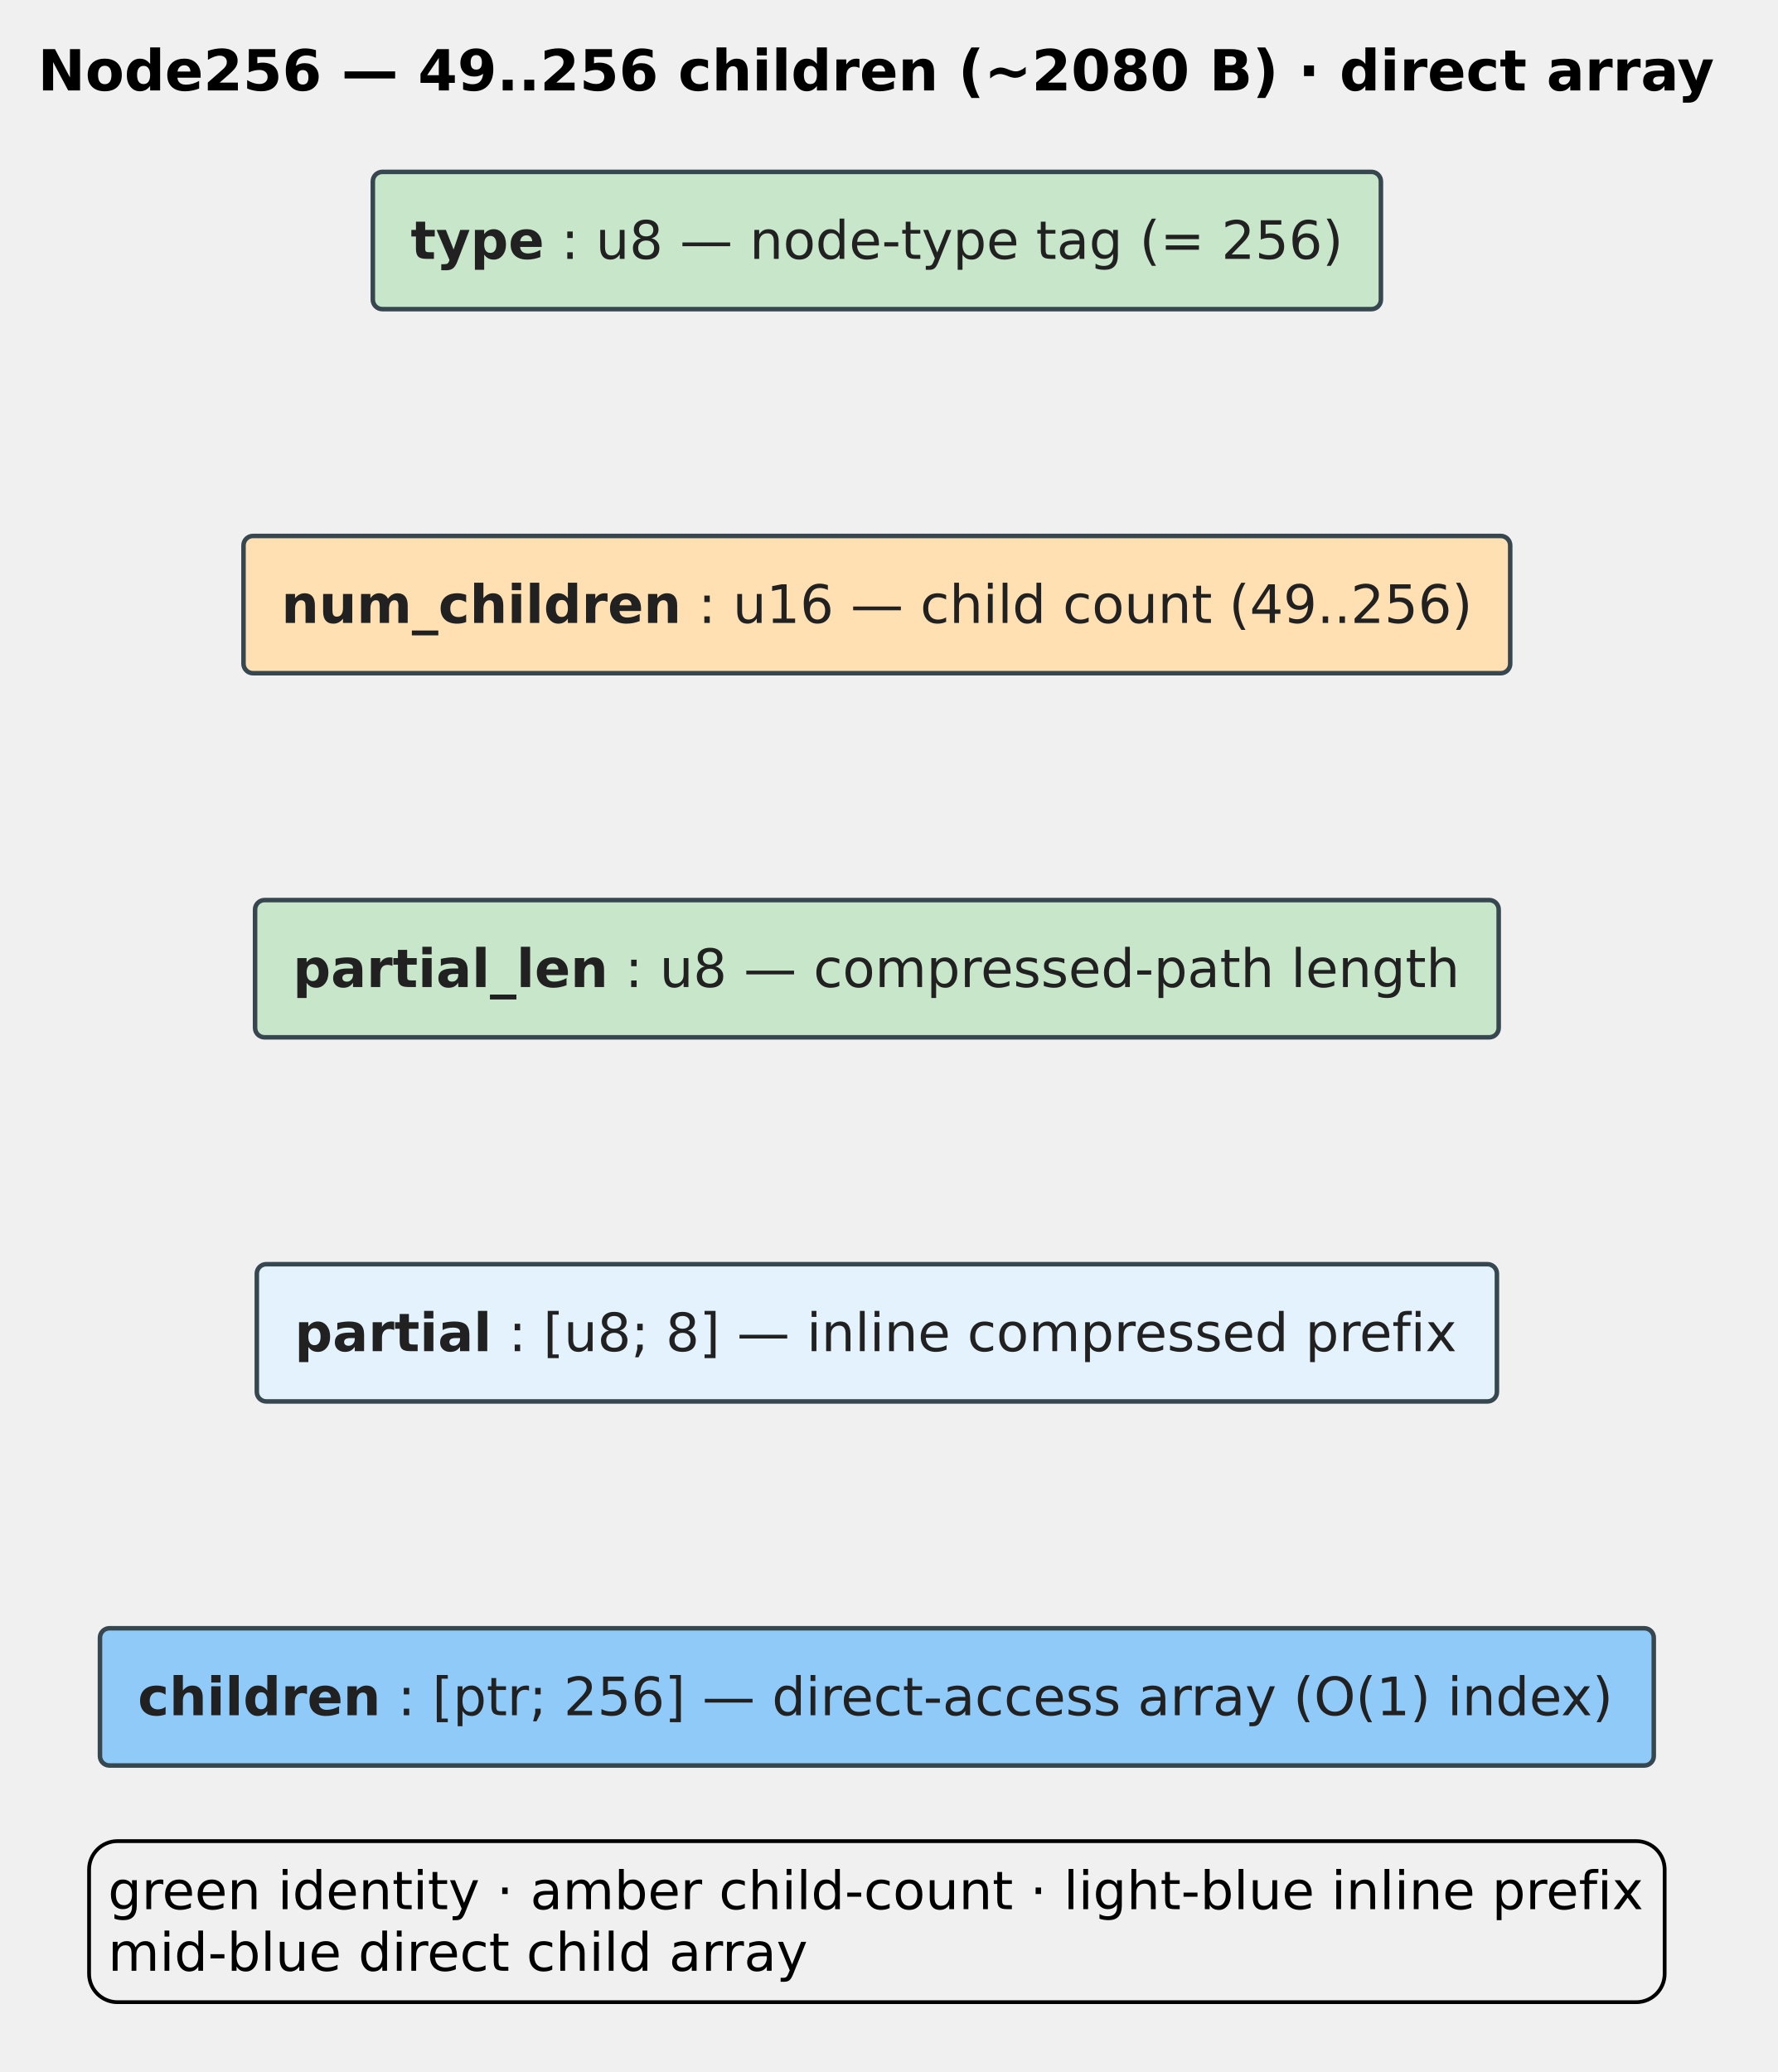
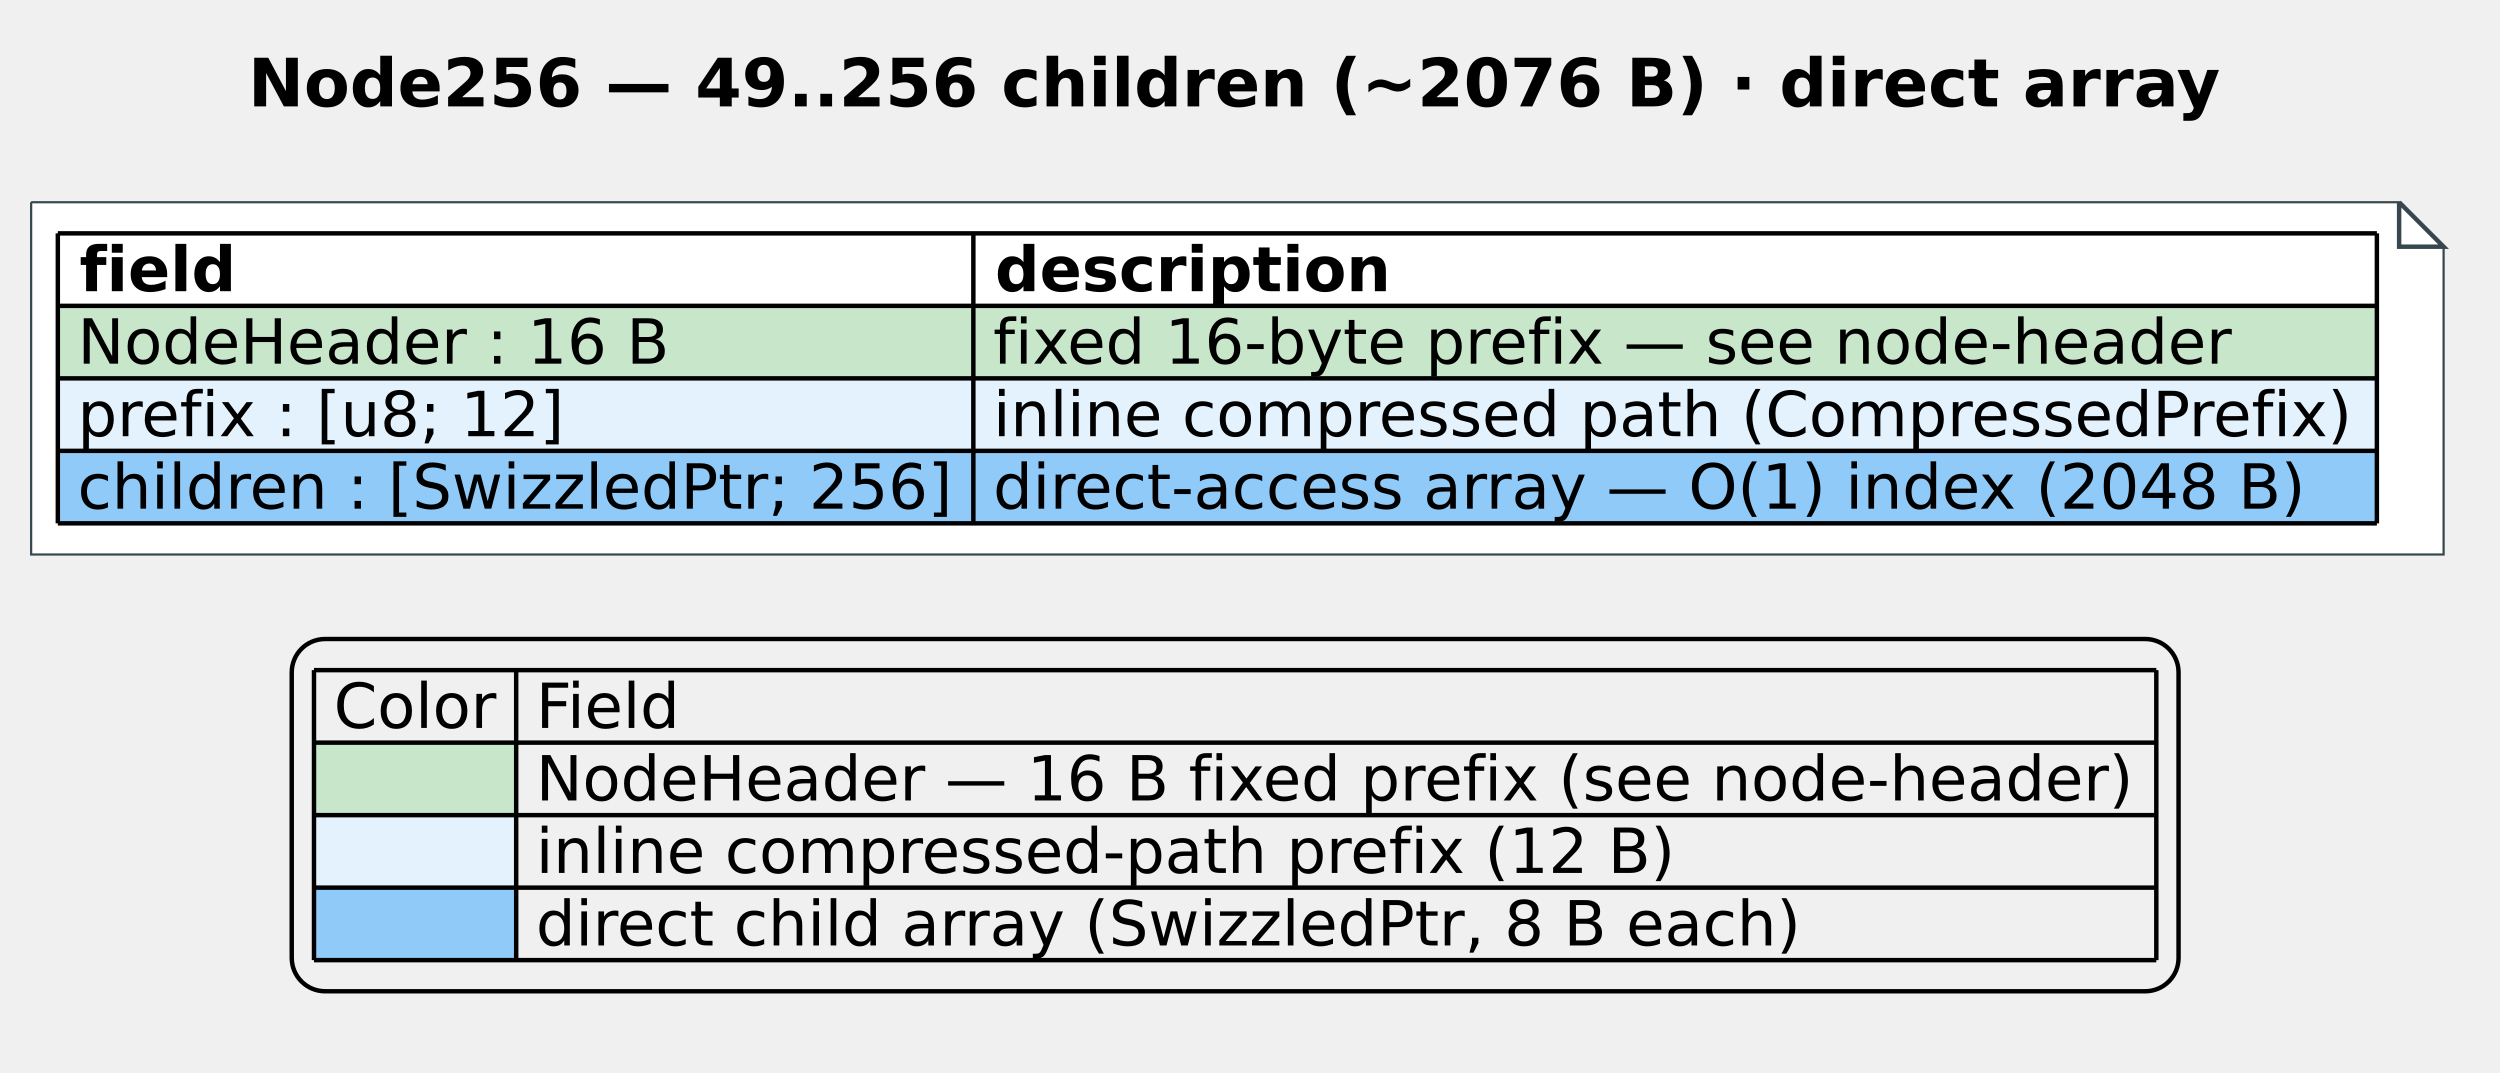
- <svg xmlns="http://www.w3.org/2000/svg" contentStyleType="text/css" data-diagram-type="DESCRIPTION" height="548px" preserveAspectRatio="none" style="width:470px;height:548px;background:#FFFFFF;" version="1.1" viewBox="0 0 470 548" width="470px" zoomAndPan="magnify">
+ <svg xmlns="http://www.w3.org/2000/svg" contentStyleType="text/css" data-diagram-type="CLASS" height="241px" preserveAspectRatio="none" style="width:562px;height:241px;background:#FFFFFF;" version="1.1" viewBox="0 0 562 241" width="562px" zoomAndPan="magnify">
  <defs />
  <g>
-     <g class="title" data-source-line="19">
-       <text fill="#000000" font-family="'DejaVu Sans'" font-size="15" font-weight="700" lengthAdjust="spacing" textLength="443.767" x="10" y="23.923">Node256 — 49..256 children (~2080 B) · direct array</text>
+     <g class="title" data-source-line="20">
+       <text fill="#000000" font-family="'DejaVu Sans'" font-size="15" font-weight="700" lengthAdjust="spacing" textLength="443.767" x="55.778" y="23.923">Node256 — 49..256 children (~2076 B) · direct array</text>
    </g>
-     <g class="entity" data-qualified-name="R0" data-source-line="21" id="ent0001">
-       <rect fill="#C8E6C9" height="36.297" rx="2.5" ry="2.5" style="stroke:#37474F;stroke-width:1.2;" width="266.579" x="98.594" y="45.461" />
-       <text fill="#212121" font-family="'DejaVu Sans'" font-size="14" font-weight="700" lengthAdjust="spacing" textLength="35.335" x="108.594" y="68.456">type</text>
-       <text fill="#212121" font-family="'DejaVu Sans'" font-size="14" lengthAdjust="spacing" textLength="206.794" x="148.379" y="68.456">: u8 — node-type tag (= 256)</text>
+     <g class="entity" data-qualified-name="N256" data-source-line="23" id="ent0001">
+       <path d="M7,45.461 L7,124.648 L549.322,124.648 L549.322,55.461 L539.322,45.461 L7,45.461" fill="#FFFFFF" style="stroke:#37474F;stroke-width:0.5;" />
+       <path d="M539.322,45.461 L539.322,55.461 L549.322,55.461 L539.322,45.461" fill="#FFFFFF" style="stroke:#37474F;stroke-width:1;" />
+       <text fill="#000000" font-family="'DejaVu Sans'" font-size="14" font-weight="700" lengthAdjust="spacing" textLength="35.205" x="17.874" y="65.456">field</text>
+       <text fill="#000000" font-family="'DejaVu Sans'" font-size="14" font-weight="700" lengthAdjust="spacing" textLength="88.949" x="223.684" y="65.456">description</text>
+       <rect fill="#C8E6C9" height="16.297" style="stroke:none;stroke-width:1;" width="205.81" x="13" y="68.758" />
+       <text fill="#000000" font-family="'DejaVu Sans'" font-size="14" lengthAdjust="spacing" textLength="133" x="17.45" y="81.753">NodeHeader : 16 B</text>
+       <rect fill="#C8E6C9" height="16.297" style="stroke:none;stroke-width:1;" width="315.513" x="218.81" y="68.758" />
+       <text fill="#000000" font-family="'DejaVu Sans'" font-size="14" lengthAdjust="spacing" textLength="279.187" x="223.26" y="81.753">fixed 16-byte prefix — see node-header</text>
+       <rect fill="#E3F2FD" height="16.297" style="stroke:none;stroke-width:1;" width="205.81" x="13" y="85.055" />
+       <text fill="#000000" font-family="'DejaVu Sans'" font-size="14" lengthAdjust="spacing" textLength="109.662" x="17.45" y="98.05">prefix : [u8; 12]</text>
+       <rect fill="#E3F2FD" height="16.297" style="stroke:none;stroke-width:1;" width="315.513" x="218.81" y="85.055" />
+       <text fill="#000000" font-family="'DejaVu Sans'" font-size="14" lengthAdjust="spacing" textLength="306.612" x="223.26" y="98.05">inline compressed path (CompressedPrefix)</text>
+       <rect fill="#90CAF9" height="16.297" style="stroke:none;stroke-width:1;" width="205.81" x="13" y="101.352" />
+       <text fill="#000000" font-family="'DejaVu Sans'" font-size="14" lengthAdjust="spacing" textLength="196.909" x="17.45" y="114.347">children : [SwizzledPtr; 256]</text>
+       <rect fill="#90CAF9" height="16.297" style="stroke:none;stroke-width:1;" width="315.513" x="218.81" y="101.352" />
+       <text fill="#000000" font-family="'DejaVu Sans'" font-size="14" lengthAdjust="spacing" textLength="295.771" x="223.26" y="114.347">direct-access array — O(1) index (2048 B)</text>
+       <line style="stroke:#000000;stroke-width:1;" x1="13" x2="534.322" y1="52.461" y2="52.461" />
+       <line style="stroke:#000000;stroke-width:1;" x1="13" x2="534.322" y1="68.758" y2="68.758" />
+       <line style="stroke:#000000;stroke-width:1;" x1="13" x2="534.322" y1="85.055" y2="85.055" />
+       <line style="stroke:#000000;stroke-width:1;" x1="13" x2="534.322" y1="101.352" y2="101.352" />
+       <line style="stroke:#000000;stroke-width:1;" x1="13" x2="534.322" y1="117.648" y2="117.648" />
+       <line style="stroke:#000000;stroke-width:1;" x1="13" x2="13" y1="52.461" y2="117.648" />
+       <line style="stroke:#000000;stroke-width:1;" x1="218.81" x2="218.81" y1="52.461" y2="117.648" />
+       <line style="stroke:#000000;stroke-width:1;" x1="534.322" x2="534.322" y1="52.461" y2="117.648" />
    </g>
-     <g class="entity" data-qualified-name="R1" data-source-line="22" id="ent0002">
-       <rect fill="#FFE0B2" height="36.297" rx="2.5" ry="2.5" style="stroke:#37474F;stroke-width:1.2;" width="334.973" x="64.394" y="141.751" />
-       <text fill="#212121" font-family="'DejaVu Sans'" font-size="14" font-weight="700" lengthAdjust="spacing" textLength="105.772" x="74.394" y="164.746">num_children</text>
-       <text fill="#212121" font-family="'DejaVu Sans'" font-size="14" lengthAdjust="spacing" textLength="204.75" x="184.617" y="164.746">: u16 — child count (49..256)</text>
-     </g>
-     <g class="entity" data-qualified-name="R2" data-source-line="23" id="ent0003">
-       <rect fill="#C8E6C9" height="36.297" rx="2.5" ry="2.5" style="stroke:#37474F;stroke-width:1.2;" width="328.868" x="67.454" y="238.051" />
-       <text fill="#212121" font-family="'DejaVu Sans'" font-size="14" font-weight="700" lengthAdjust="spacing" textLength="83.371" x="77.454" y="261.046">partial_len</text>
-       <text fill="#212121" font-family="'DejaVu Sans'" font-size="14" lengthAdjust="spacing" textLength="221.047" x="165.275" y="261.046">: u8 — compressed-path length</text>
-     </g>
-     <g class="entity" data-qualified-name="R3" data-source-line="24" id="ent0004">
-       <rect fill="#E3F2FD" height="36.297" rx="2.5" ry="2.5" style="stroke:#37474F;stroke-width:1.2;" width="327.938" x="67.914" y="334.351" />
-       <text fill="#212121" font-family="'DejaVu Sans'" font-size="14" font-weight="700" lengthAdjust="spacing" textLength="52.11" x="77.914" y="357.346">partial</text>
-       <text fill="#212121" font-family="'DejaVu Sans'" font-size="14" lengthAdjust="spacing" textLength="251.378" x="134.474" y="357.346">: [u8; 8] — inline compressed prefix</text>
-     </g>
-     <g class="entity" data-qualified-name="R4" data-source-line="25" id="ent0005">
-       <rect fill="#90CAF9" height="36.297" rx="2.5" ry="2.5" style="stroke:#37474F;stroke-width:1.2;" width="410.899" x="26.434" y="430.641" />
-       <text fill="#212121" font-family="'DejaVu Sans'" font-size="14" font-weight="700" lengthAdjust="spacing" textLength="64.251" x="36.434" y="453.636">children</text>
-       <text fill="#212121" font-family="'DejaVu Sans'" font-size="14" lengthAdjust="spacing" textLength="322.198" x="105.135" y="453.636">: [ptr; 256] — direct-access array (O(1) index)</text>
-     </g>
-     <g class="legend" data-source-line="32">
-       <rect fill="none" height="42.594" rx="7.5" ry="7.5" style="stroke:#000000;stroke-width:1;" width="416.649" x="23.559" y="486.938" />
-       <text fill="#000000" font-family="'DejaVu Sans'" font-size="14" lengthAdjust="spacing" textLength="406.649" x="28.559" y="504.933">green identity · amber child-count · light-blue inline prefix</text>
-       <text fill="#000000" font-family="'DejaVu Sans'" font-size="14" lengthAdjust="spacing" textLength="185.602" x="28.559" y="521.23">mid-blue direct child array</text>
+     <g class="legend" data-source-line="29">
+       <rect fill="none" height="79.188" rx="7.5" ry="7.5" style="stroke:#000000;stroke-width:1;" width="424.155" x="65.584" y="143.648" />
+       <text fill="#000000" font-family="'DejaVu Sans'" font-size="14" lengthAdjust="spacing" textLength="36.552" x="75.034" y="163.644">Color</text>
+       <text fill="#000000" font-family="'DejaVu Sans'" font-size="14" lengthAdjust="spacing" textLength="33.332" x="120.486" y="163.644">Field</text>
+       <rect fill="#C8E6C9" height="16.297" style="stroke:none;stroke-width:1;" width="45.452" x="70.584" y="166.945" />
+       <text fill="#000000" font-family="'DejaVu Sans'" font-size="14" lengthAdjust="spacing" textLength="4.45" x="70.584" y="179.94"> </text>
+       <text fill="#000000" font-family="'DejaVu Sans'" font-size="14" lengthAdjust="spacing" textLength="359.803" x="120.486" y="179.94">NodeHeader — 16 B fixed prefix (see node-header)</text>
+       <rect fill="#E3F2FD" height="16.297" style="stroke:none;stroke-width:1;" width="45.452" x="70.584" y="183.242" />
+       <text fill="#000000" font-family="'DejaVu Sans'" font-size="14" lengthAdjust="spacing" textLength="4.45" x="70.584" y="196.237"> </text>
+       <text fill="#000000" font-family="'DejaVu Sans'" font-size="14" lengthAdjust="spacing" textLength="256.655" x="120.486" y="196.237">inline compressed-path prefix (12 B)</text>
+       <rect fill="#90CAF9" height="16.297" style="stroke:none;stroke-width:1;" width="45.452" x="70.584" y="199.539" />
+       <text fill="#000000" font-family="'DejaVu Sans'" font-size="14" lengthAdjust="spacing" textLength="4.45" x="70.584" y="212.534"> </text>
+       <text fill="#000000" font-family="'DejaVu Sans'" font-size="14" lengthAdjust="spacing" textLength="284.874" x="120.486" y="212.534">direct child array (SwizzledPtr, 8 B each)</text>
+       <line style="stroke:#000000;stroke-width:1;" x1="70.584" x2="484.739" y1="150.648" y2="150.648" />
+       <line style="stroke:#000000;stroke-width:1;" x1="70.584" x2="484.739" y1="166.945" y2="166.945" />
+       <line style="stroke:#000000;stroke-width:1;" x1="70.584" x2="484.739" y1="183.242" y2="183.242" />
+       <line style="stroke:#000000;stroke-width:1;" x1="70.584" x2="484.739" y1="199.539" y2="199.539" />
+       <line style="stroke:#000000;stroke-width:1;" x1="70.584" x2="484.739" y1="215.836" y2="215.836" />
+       <line style="stroke:#000000;stroke-width:1;" x1="70.584" x2="70.584" y1="150.648" y2="215.836" />
+       <line style="stroke:#000000;stroke-width:1;" x1="116.036" x2="116.036" y1="150.648" y2="215.836" />
+       <line style="stroke:#000000;stroke-width:1;" x1="484.739" x2="484.739" y1="150.648" y2="215.836" />
    </g>
  </g>
</svg>
